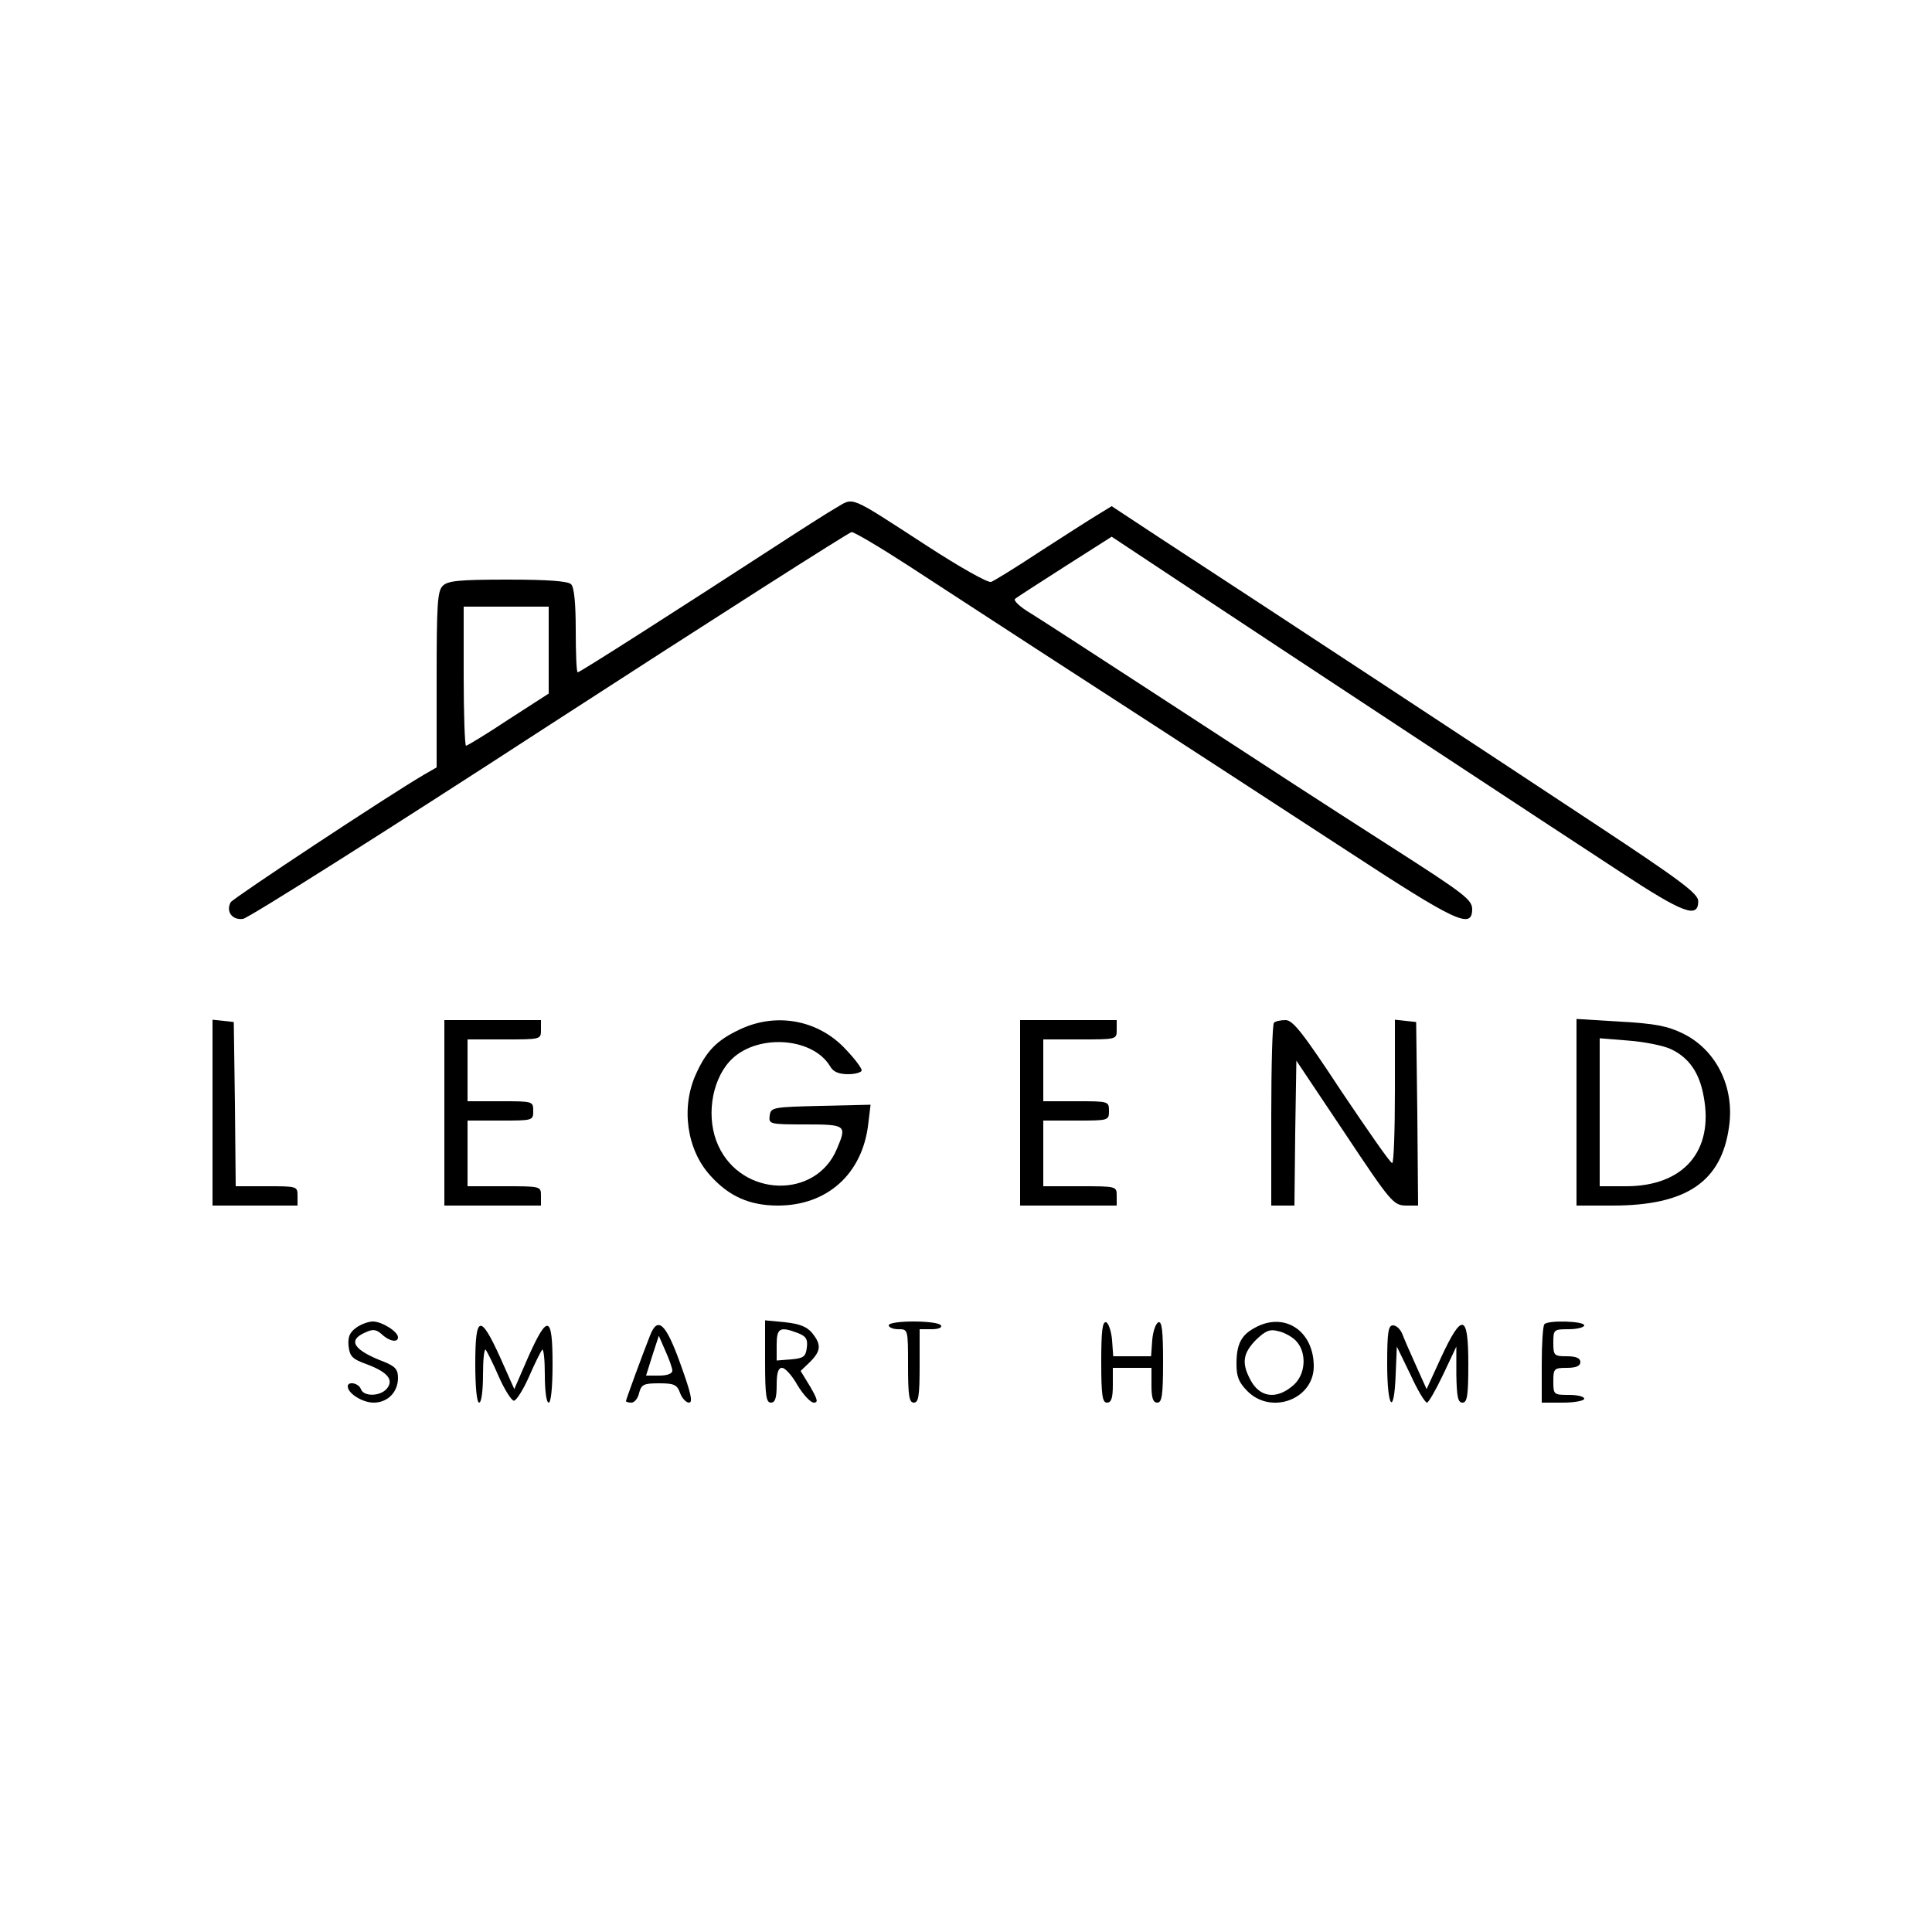
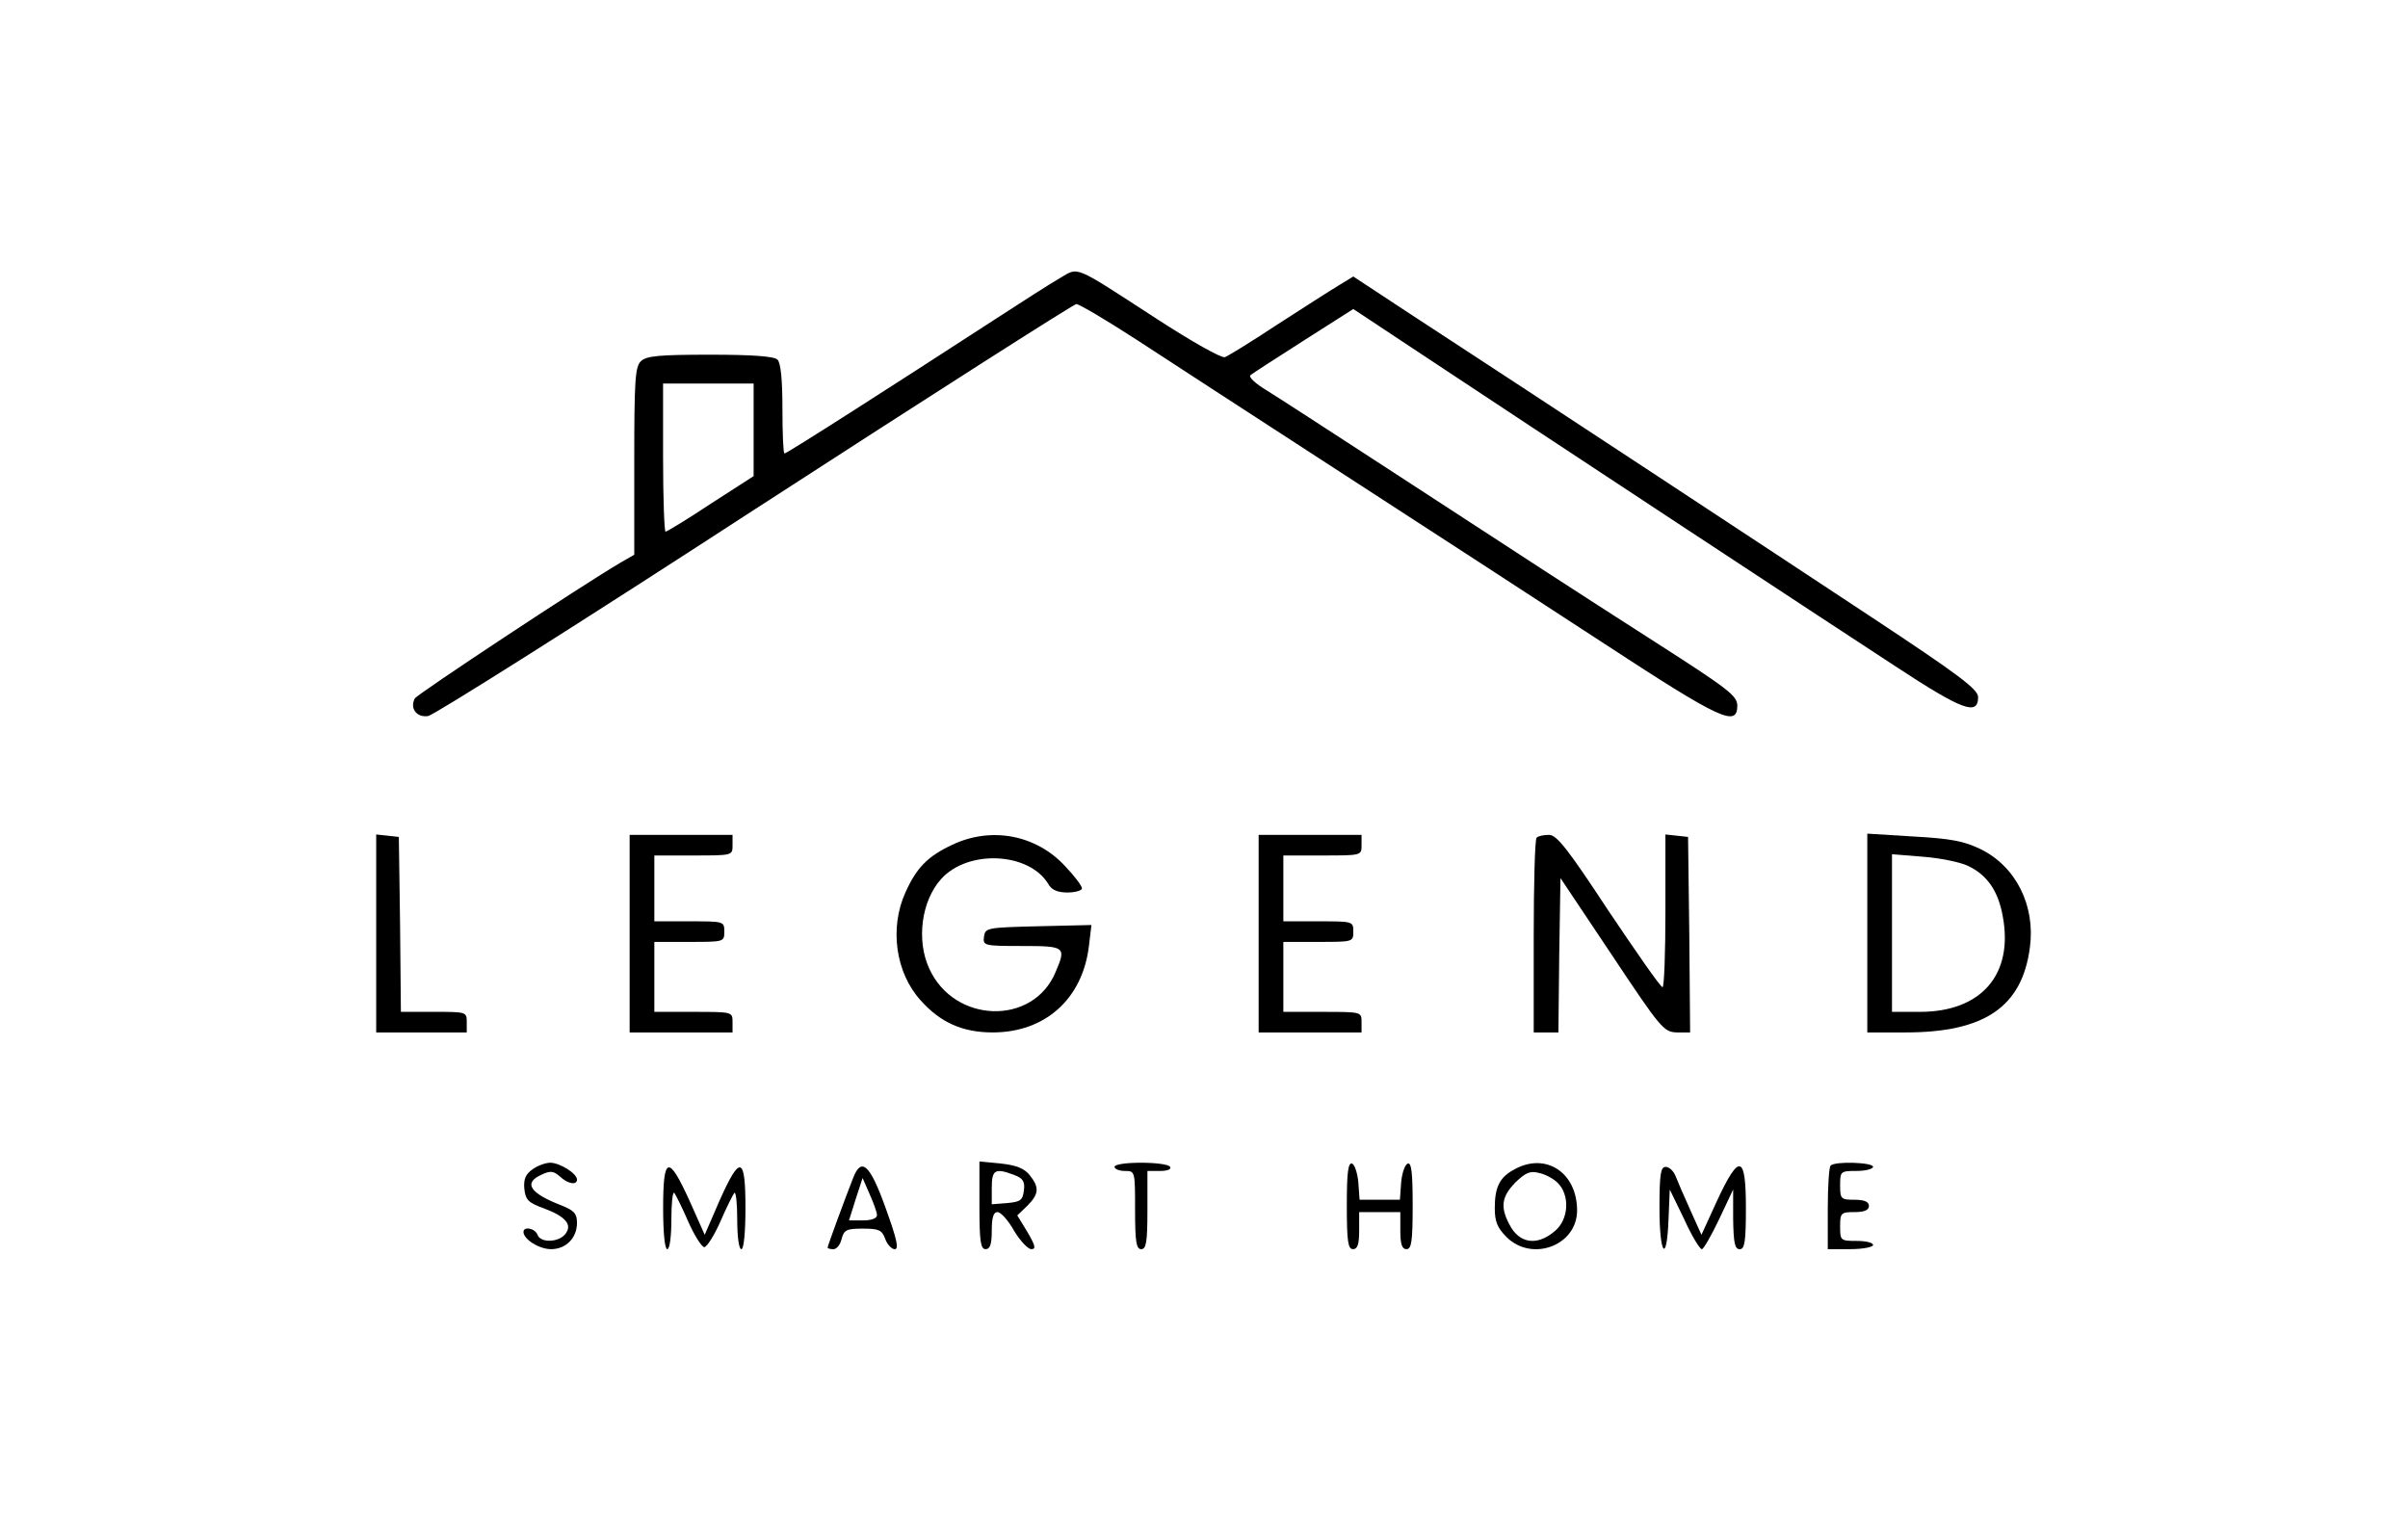
- <svg xmlns="http://www.w3.org/2000/svg" version="1.0" width="500pt" height="500pt" viewBox="0 0 500 500" preserveAspectRatio="xMidYMid meet">
-   <g transform="translate(0,500) scale(0.1,-0.1)" fill="#000000" stroke="none">
-     <path d="M2164 3686 c-21 -12 -93 -58 -159 -101 -248 -161 -504 -325 -510 -325 -3 0 -5 49 -5 108 0 71 -4 112 -12 120 -8 8 -59 12 -164 12 -125 0 -155 -3 -168 -16 -14 -13 -16 -49 -16 -243 l0 -227 -33 -19 c-97 -57 -493 -319 -500 -330 -13 -24 4 -47 32 -43 14 2 372 228 795 503 423 274 774 498 780 498 7 0 73 -39 147 -87 74 -48 296 -193 494 -321 198 -128 485 -315 637 -414 289 -189 328 -207 328 -153 -1 24 -22 40 -203 156 -209 134 -261 168 -657 426 -129 84 -257 167 -283 183 -27 16 -45 33 -40 37 4 4 62 41 129 84 l121 77 154 -102 c294 -195 1005 -663 1163 -766 163 -107 201 -121 201 -75 0 19 -45 53 -260 195 -242 160 -842 555 -1132 744 l-126 83 -36 -22 c-20 -12 -87 -55 -149 -95 -62 -41 -119 -76 -127 -79 -8 -3 -81 38 -167 94 -205 133 -187 125 -234 98z m-744 -368 l0 -113 -104 -67 c-57 -38 -107 -68 -110 -68 -3 0 -6 81 -6 180 l0 180 110 0 110 0 0 -112z" />
-     <path d="M550 2121 l0 -241 110 0 110 0 0 25 c0 25 -1 25 -80 25 l-80 0 -2 213 -3 212 -27 3 -28 3 0 -240z" />
-     <path d="M1150 2120 l0 -240 125 0 125 0 0 25 c0 25 0 25 -95 25 l-95 0 0 85 0 85 85 0 c84 0 85 0 85 25 0 25 -1 25 -85 25 l-85 0 0 80 0 80 95 0 c95 0 95 0 95 25 l0 25 -125 0 -125 0 0 -240z" />
-     <path d="M1915 2336 c-60 -28 -87 -56 -114 -116 -39 -86 -24 -195 37 -262 48 -54 102 -78 175 -78 128 0 219 82 234 211 l6 50 -129 -3 c-125 -3 -129 -4 -132 -25 -3 -22 -1 -23 92 -23 106 0 108 -2 82 -63 -54 -131 -246 -126 -307 8 -32 69 -19 165 29 218 65 72 213 65 260 -12 8 -15 23 -21 47 -21 19 0 35 5 35 10 0 6 -18 30 -41 54 -70 76 -179 97 -274 52z" />
-     <path d="M2640 2120 l0 -240 125 0 125 0 0 25 c0 25 0 25 -95 25 l-95 0 0 85 0 85 85 0 c84 0 85 0 85 25 0 25 -1 25 -85 25 l-85 0 0 80 0 80 95 0 c95 0 95 0 95 25 l0 25 -125 0 -125 0 0 -240z" />
-     <path d="M3297 2353 c-4 -3 -7 -111 -7 -240 l0 -233 30 0 30 0 2 188 3 187 125 -187 c119 -179 126 -187 158 -188 l32 0 -2 238 -3 237 -27 3 -28 3 0 -185 c0 -102 -3 -186 -7 -186 -5 0 -63 84 -131 185 -100 152 -126 185 -145 185 -13 0 -27 -3 -30 -7z" />
-     <path d="M4080 2122 l0 -242 93 0 c192 0 283 62 302 206 14 102 -34 197 -119 239 -41 20 -73 26 -163 31 l-113 7 0 -241z m244 163 c47 -22 74 -61 85 -122 27 -142 -52 -233 -201 -233 l-68 0 0 191 0 192 74 -6 c41 -3 91 -13 110 -22z" />
-     <path d="M922 1564 c-17 -12 -22 -24 -20 -47 3 -27 9 -34 48 -48 53 -20 70 -40 51 -63 -17 -20 -60 -21 -67 -1 -6 16 -34 21 -34 7 0 -18 38 -42 67 -42 36 0 63 27 63 64 0 22 -7 30 -37 42 -78 30 -94 55 -49 75 21 10 29 9 44 -4 20 -19 42 -22 42 -8 0 15 -42 41 -65 41 -11 0 -31 -7 -43 -16z" />
-     <path d="M1980 1476 c0 -88 3 -106 15 -106 11 0 15 12 15 45 0 32 4 45 14 45 8 0 26 -20 40 -45 15 -25 34 -45 42 -45 12 0 10 8 -9 41 l-25 41 24 23 c29 29 30 45 6 75 -13 16 -32 24 -70 28 l-52 5 0 -107z m85 74 c21 -8 26 -16 23 -38 -3 -23 -8 -27 -40 -30 l-38 -3 0 40 c0 44 8 49 55 31z" />
-     <path d="M2300 1570 c0 -5 11 -10 25 -10 25 0 25 0 25 -95 0 -78 3 -95 15 -95 12 0 15 17 15 95 l0 95 31 0 c17 0 28 4 24 10 -3 6 -35 10 -71 10 -36 0 -64 -4 -64 -10z" />
-     <path d="M2850 1476 c0 -88 3 -106 15 -106 11 0 15 12 15 45 l0 45 50 0 50 0 0 -45 c0 -33 4 -45 15 -45 12 0 15 18 15 106 0 80 -3 105 -12 102 -7 -3 -14 -23 -16 -46 l-3 -42 -49 0 -49 0 -3 42 c-2 23 -9 43 -15 46 -10 3 -13 -22 -13 -102z" />
-     <path d="M3248 1564 c-36 -19 -48 -43 -48 -94 0 -33 6 -48 29 -71 62 -61 171 -20 171 65 0 92 -76 142 -152 100z m105 -33 c30 -30 27 -89 -7 -117 -43 -37 -87 -31 -111 17 -22 42 -18 67 15 101 25 24 36 29 58 23 15 -3 35 -14 45 -24z" />
-     <path d="M3997 1573 c-4 -3 -7 -51 -7 -105 l0 -98 55 0 c30 0 55 5 55 10 0 6 -18 10 -40 10 -39 0 -40 1 -40 35 0 33 2 35 35 35 24 0 35 5 35 15 0 10 -11 15 -35 15 -33 0 -35 2 -35 35 0 34 1 35 40 35 22 0 40 5 40 10 0 11 -93 14 -103 3z" />
-     <path d="M1230 1470 c0 -60 4 -100 10 -100 6 0 10 31 10 72 0 39 3 68 7 65 3 -4 19 -35 34 -70 15 -34 33 -62 39 -62 6 0 24 28 39 62 15 35 31 66 34 70 4 3 7 -26 7 -65 0 -41 4 -72 10 -72 6 0 10 40 10 100 0 127 -13 130 -63 18 l-36 -83 -37 83 c-51 112 -64 109 -64 -18z" />
-     <path d="M1682 1543 c-19 -48 -62 -165 -62 -169 0 -2 6 -4 14 -4 8 0 17 11 20 25 6 22 12 25 51 25 39 0 47 -3 55 -25 5 -14 16 -25 23 -25 11 0 5 25 -22 100 -38 106 -59 125 -79 73z m58 -90 c0 -8 -13 -13 -34 -13 l-34 0 16 51 17 52 17 -39 c10 -22 18 -45 18 -51z" />
-     <path d="M3590 1470 c0 -115 18 -137 22 -27 l3 72 35 -72 c18 -40 38 -73 43 -73 4 0 23 33 42 73 l34 72 0 -72 c1 -58 4 -73 16 -73 12 0 15 18 15 100 0 130 -16 134 -70 18 l-38 -83 -27 60 c-15 33 -31 70 -36 83 -5 12 -15 22 -24 22 -12 0 -15 -17 -15 -100z" />
+ <svg xmlns="http://www.w3.org/2000/svg" version="1.1" width="1080" height="680" viewBox="0 0 1080 680" xml:space="preserve">
+   <defs>
+ </defs>
+   <g transform="matrix(1 0 0 1 540 340)" id="e353ffa7-85a4-4eb8-959a-772be088d6a1">
+     <rect style="stroke: none; stroke-width: 1; stroke-dasharray: none; stroke-linecap: butt; stroke-dashoffset: 0; stroke-linejoin: miter; stroke-miterlimit: 4; fill: rgb(255,255,255); fill-rule: nonzero; opacity: 1; visibility: hidden;" vector-effect="non-scaling-stroke" x="-540" y="-340" rx="0" ry="0" width="1080" height="680" />
+   </g>
+   <g transform="matrix(Infinity NaN NaN Infinity 0 0)" id="2a322a17-ceb1-4e41-b83f-ac86a8a5b9da">
+ </g>
+   <g transform="matrix(1.42 0 0 1.42 540 340)">
+     <g style="" vector-effect="non-scaling-stroke">
+       <g transform="matrix(0.13 0 0 -0.13 -2.66 -83.44)">
+         <path style="stroke: none; stroke-width: 1; stroke-dasharray: none; stroke-linecap: butt; stroke-dashoffset: 0; stroke-linejoin: miter; stroke-miterlimit: 4; fill: rgb(0,0,0); fill-rule: nonzero; opacity: 1;" vector-effect="non-scaling-stroke" transform=" translate(-2493.78, -3161.82)" d="M 2164 3686 C 2143 3674 2071 3628 2005 3585 C 1757 3424 1501 3260 1495 3260 C 1492 3260 1490 3309 1490 3368 C 1490 3439 1486 3480 1478 3488 C 1470 3496 1419 3500 1314 3500 C 1189 3500 1159 3497 1146 3484 C 1132 3471 1130 3435 1130 3241 L 1130 3014 L 1097 2995 C 1000 2938 604 2676 597 2665 C 584 2641 601 2618 629 2622 C 643 2624 1001 2850 1424 3125 C 1847 3399 2198 3623 2204 3623 C 2211 3623 2277 3584 2351 3536 C 2425 3488 2647 3343 2845 3215 C 3043 3087 3330 2900 3482 2801 C 3771 2612 3810 2594 3810 2648 C 3809 2672 3788 2688 3607 2804 C 3398 2938 3346 2972 2950 3230 C 2821 3314 2693 3397 2667 3413 C 2640 3429 2622 3446 2627 3450 C 2631 3454 2689 3491 2756 3534 L 2877 3611 L 3031 3509 C 3325 3314 4036 2846 4194 2743 C 4357 2636 4395 2622 4395 2668 C 4395 2687 4350 2721 4135 2863 C 3893 3023 3293 3418 3003 3607 L 2877 3690 L 2841 3668 C 2821 3656 2754 3613 2692 3573 C 2630 3532 2573 3497 2565 3494 C 2557 3491 2484 3532 2398 3588 C 2193 3721 2211 3713 2164 3686 z M 1420 3318 L 1420 3205 L 1316 3138 C 1259 3100 1209 3070 1206 3070 C 1203 3070 1200 3151 1200 3250 L 1200 3430 L 1310 3430 L 1420 3430 L 1420 3318 z" stroke-linecap="round" />
+       </g>
+       <g transform="matrix(0.13 0 0 -0.13 -247.16 55.4)">
+         <path style="stroke: none; stroke-width: 1; stroke-dasharray: none; stroke-linecap: butt; stroke-dashoffset: 0; stroke-linejoin: miter; stroke-miterlimit: 4; fill: rgb(0,0,0); fill-rule: nonzero; opacity: 1;" vector-effect="non-scaling-stroke" transform=" translate(-660, -2120.5)" d="M 550 2121 L 550 1880 L 660 1880 L 770 1880 L 770 1905 C 770 1930 769 1930 690 1930 L 610 1930 L 608 2143 L 605 2355 L 578 2358 L 550 2361 L 550 2121 z" stroke-linecap="round" />
+       </g>
+       <g transform="matrix(0.13 0 0 -0.13 -165.16 55.47)">
+         <path style="stroke: none; stroke-width: 1; stroke-dasharray: none; stroke-linecap: butt; stroke-dashoffset: 0; stroke-linejoin: miter; stroke-miterlimit: 4; fill: rgb(0,0,0); fill-rule: nonzero; opacity: 1;" vector-effect="non-scaling-stroke" transform=" translate(-1275, -2120)" d="M 1150 2120 L 1150 1880 L 1275 1880 L 1400 1880 L 1400 1905 C 1400 1930 1400 1930 1305 1930 L 1210 1930 L 1210 2015 L 1210 2100 L 1295 2100 C 1379 2100 1380 2100 1380 2125 C 1380 2150 1379 2150 1295 2150 L 1210 2150 L 1210 2230 L 1210 2310 L 1305 2310 C 1400 2310 1400 2310 1400 2335 L 1400 2360 L 1275 2360 L 1150 2360 L 1150 2120 z" stroke-linecap="round" />
+       </g>
+       <g transform="matrix(0.13 0 0 -0.13 -66.33 55.5)">
+         <path style="stroke: none; stroke-width: 1; stroke-dasharray: none; stroke-linecap: butt; stroke-dashoffset: 0; stroke-linejoin: miter; stroke-miterlimit: 4; fill: rgb(0,0,0); fill-rule: nonzero; opacity: 1;" vector-effect="non-scaling-stroke" transform=" translate(-2016.24, -2119.73)" d="M 1915 2336 C 1855 2308 1828 2280 1801 2220 C 1762 2134 1777 2025 1838 1958 C 1886 1904 1940 1880 2013 1880 C 2141 1880 2232 1962 2247 2091 L 2253 2141 L 2124 2138 C 1999 2135 1995 2134 1992 2113 C 1989 2091 1991 2090 2084 2090 C 2190 2090 2192 2088 2166 2027 C 2112 1896 1920 1901 1859 2035 C 1827 2104 1840 2200 1888 2253 C 1953 2325 2101 2318 2148 2241 C 2156 2226 2171 2220 2195 2220 C 2214 2220 2230 2225 2230 2230 C 2230 2236 2212 2260 2189 2284 C 2119 2360 2010 2381 1915 2336 z" stroke-linecap="round" />
+       </g>
+       <g transform="matrix(0.13 0 0 -0.13 33.51 55.47)">
+         <path style="stroke: none; stroke-width: 1; stroke-dasharray: none; stroke-linecap: butt; stroke-dashoffset: 0; stroke-linejoin: miter; stroke-miterlimit: 4; fill: rgb(0,0,0); fill-rule: nonzero; opacity: 1;" vector-effect="non-scaling-stroke" transform=" translate(-2765, -2120)" d="M 2640 2120 L 2640 1880 L 2765 1880 L 2890 1880 L 2890 1905 C 2890 1930 2890 1930 2795 1930 L 2700 1930 L 2700 2015 L 2700 2100 L 2785 2100 C 2869 2100 2870 2100 2870 2125 C 2870 2150 2869 2150 2785 2150 L 2700 2150 L 2700 2230 L 2700 2310 L 2795 2310 C 2890 2310 2890 2310 2890 2335 L 2890 2360 L 2765 2360 L 2640 2360 L 2640 2120 z" stroke-linecap="round" />
+       </g>
+       <g transform="matrix(0.13 0 0 -0.13 128.84 55.4)">
+         <path style="stroke: none; stroke-width: 1; stroke-dasharray: none; stroke-linecap: butt; stroke-dashoffset: 0; stroke-linejoin: miter; stroke-miterlimit: 4; fill: rgb(0,0,0); fill-rule: nonzero; opacity: 1;" vector-effect="non-scaling-stroke" transform=" translate(-3480, -2120.5)" d="M 3297 2353 C 3293 2350 3290 2242 3290 2113 L 3290 1880 L 3320 1880 L 3350 1880 L 3352 2068 L 3355 2255 L 3480 2068 C 3599 1889 3606 1881 3638 1880 L 3670 1880 L 3668 2118 L 3665 2355 L 3638 2358 L 3610 2361 L 3610 2176 C 3610 2074 3607 1990 3603 1990 C 3598 1990 3540 2074 3472 2175 C 3372 2327 3346 2360 3327 2360 C 3314 2360 3300 2357 3297 2353 z" stroke-linecap="round" />
+       </g>
+       <g transform="matrix(0.13 0 0 -0.13 235.33 55.27)">
+         <path style="stroke: none; stroke-width: 1; stroke-dasharray: none; stroke-linecap: butt; stroke-dashoffset: 0; stroke-linejoin: miter; stroke-miterlimit: 4; fill: rgb(0,0,0); fill-rule: nonzero; opacity: 1;" vector-effect="non-scaling-stroke" transform=" translate(-4278.7, -2121.5)" d="M 4080 2122 L 4080 1880 L 4173 1880 C 4365 1880 4456 1942 4475 2086 C 4489 2188 4441 2283 4356 2325 C 4315 2345 4283 2351 4193 2356 L 4080 2363 L 4080 2122 z M 4324 2285 C 4371 2263 4398 2224 4409 2163 C 4436 2021 4357 1930 4208 1930 L 4140 1930 L 4140 2121 L 4140 2313 L 4214 2307 C 4255 2304 4305 2294 4324 2285 z" stroke-linecap="round" />
+       </g>
+       <g transform="matrix(0.13 0 0 -0.13 -206.49 141.47)">
+         <path style="stroke: none; stroke-width: 1; stroke-dasharray: none; stroke-linecap: butt; stroke-dashoffset: 0; stroke-linejoin: miter; stroke-miterlimit: 4; fill: rgb(0,0,0); fill-rule: nonzero; opacity: 1;" vector-effect="non-scaling-stroke" transform=" translate(-965, -1475)" d="M 922 1564 C 905 1552 900 1540 902 1517 C 905 1490 911 1483 950 1469 C 1003 1449 1020 1429 1001 1406 C 984 1386 941 1385 934 1405 C 928 1421 900 1426 900 1412 C 900 1394 938 1370 967 1370 C 1003 1370 1030 1397 1030 1434 C 1030 1456 1023 1464 993 1476 C 915 1506 899 1531 944 1551 C 965 1561 973 1560 988 1547 C 1008 1528 1030 1525 1030 1539 C 1030 1554 988 1580 965 1580 C 954 1580 934 1573 922 1564 z" stroke-linecap="round" />
+       </g>
+       <g transform="matrix(0.13 0 0 -0.13 -61.9 141.27)">
+         <path style="stroke: none; stroke-width: 1; stroke-dasharray: none; stroke-linecap: butt; stroke-dashoffset: 0; stroke-linejoin: miter; stroke-miterlimit: 4; fill: rgb(0,0,0); fill-rule: nonzero; opacity: 1;" vector-effect="non-scaling-stroke" transform=" translate(-2049.48, -1476.5)" d="M 1980 1476 C 1980 1388 1983 1370 1995 1370 C 2006 1370 2010 1382 2010 1415 C 2010 1447 2014 1460 2024 1460 C 2032 1460 2050 1440 2064 1415 C 2079 1390 2098 1370 2106 1370 C 2118 1370 2116 1378 2097 1411 L 2072 1452 L 2096 1475 C 2125 1504 2126 1520 2102 1550 C 2089 1566 2070 1574 2032 1578 L 1980 1583 L 1980 1476 z M 2065 1550 C 2086 1542 2091 1534 2088 1512 C 2085 1489 2080 1485 2048 1482 L 2010 1479 L 2010 1519 C 2010 1563 2018 1568 2065 1550 z" stroke-linecap="round" />
+       </g>
+       <g transform="matrix(0.13 0 0 -0.13 -19.44 141.47)">
+         <path style="stroke: none; stroke-width: 1; stroke-dasharray: none; stroke-linecap: butt; stroke-dashoffset: 0; stroke-linejoin: miter; stroke-miterlimit: 4; fill: rgb(0,0,0); fill-rule: nonzero; opacity: 1;" vector-effect="non-scaling-stroke" transform=" translate(-2367.91, -1475)" d="M 2300 1570 C 2300 1565 2311 1560 2325 1560 C 2350 1560 2350 1560 2350 1465 C 2350 1387 2353 1370 2365 1370 C 2377 1370 2380 1387 2380 1465 L 2380 1560 L 2411 1560 C 2428 1560 2439 1564 2435 1570 C 2432 1576 2400 1580 2364 1580 C 2328 1580 2300 1576 2300 1570 z" stroke-linecap="round" />
+       </g>
+       <g transform="matrix(0.13 0 0 -0.13 55.51 141.58)">
+         <path style="stroke: none; stroke-width: 1; stroke-dasharray: none; stroke-linecap: butt; stroke-dashoffset: 0; stroke-linejoin: miter; stroke-miterlimit: 4; fill: rgb(0,0,0); fill-rule: nonzero; opacity: 1;" vector-effect="non-scaling-stroke" transform=" translate(-2930, -1474.12)" d="M 2850 1476 C 2850 1388 2853 1370 2865 1370 C 2876 1370 2880 1382 2880 1415 L 2880 1460 L 2930 1460 L 2980 1460 L 2980 1415 C 2980 1382 2984 1370 2995 1370 C 3007 1370 3010 1388 3010 1476 C 3010 1556 3007 1581 2998 1578 C 2991 1575 2984 1555 2982 1532 L 2979 1490 L 2930 1490 L 2881 1490 L 2878 1532 C 2876 1555 2869 1575 2863 1578 C 2853 1581 2850 1556 2850 1476 z" stroke-linecap="round" />
+       </g>
+       <g transform="matrix(0.13 0 0 -0.13 104.84 141.54)">
+         <path style="stroke: none; stroke-width: 1; stroke-dasharray: none; stroke-linecap: butt; stroke-dashoffset: 0; stroke-linejoin: miter; stroke-miterlimit: 4; fill: rgb(0,0,0); fill-rule: nonzero; opacity: 1;" vector-effect="non-scaling-stroke" transform=" translate(-3300, -1474.44)" d="M 3248 1564 C 3212 1545 3200 1521 3200 1470 C 3200 1437 3206 1422 3229 1399 C 3291 1338 3400 1379 3400 1464 C 3400 1556 3324 1606 3248 1564 z M 3353 1531 C 3383 1501 3380 1442 3346 1414 C 3303 1377 3259 1383 3235 1431 C 3213 1473 3217 1498 3250 1532 C 3275 1556 3286 1561 3308 1555 C 3323 1552 3343 1541 3353 1531 z" stroke-linecap="round" />
+       </g>
+       <g transform="matrix(0.13 0 0 -0.13 204.17 141.47)">
+         <path style="stroke: none; stroke-width: 1; stroke-dasharray: none; stroke-linecap: butt; stroke-dashoffset: 0; stroke-linejoin: miter; stroke-miterlimit: 4; fill: rgb(0,0,0); fill-rule: nonzero; opacity: 1;" vector-effect="non-scaling-stroke" transform=" translate(-4045, -1474.95)" d="M 3997 1573 C 3993 1570 3990 1522 3990 1468 L 3990 1370 L 4045 1370 C 4075 1370 4100 1375 4100 1380 C 4100 1386 4082 1390 4060 1390 C 4021 1390 4020 1391 4020 1425 C 4020 1458 4022 1460 4055 1460 C 4079 1460 4090 1465 4090 1475 C 4090 1485 4079 1490 4055 1490 C 4022 1490 4020 1492 4020 1525 C 4020 1559 4021 1560 4060 1560 C 4082 1560 4100 1565 4100 1570 C 4100 1581 4007 1584 3997 1573 z" stroke-linecap="round" />
+       </g>
+       <g transform="matrix(0.13 0 0 -0.13 -157.83 142.21)">
+         <path style="stroke: none; stroke-width: 1; stroke-dasharray: none; stroke-linecap: butt; stroke-dashoffset: 0; stroke-linejoin: miter; stroke-miterlimit: 4; fill: rgb(0,0,0); fill-rule: nonzero; opacity: 1;" vector-effect="non-scaling-stroke" transform=" translate(-1330, -1469.4)" d="M 1230 1470 C 1230 1410 1234 1370 1240 1370 C 1246 1370 1250 1401 1250 1442 C 1250 1481 1253 1510 1257 1507 C 1260 1503 1276 1472 1291 1437 C 1306 1403 1324 1375 1330 1375 C 1336 1375 1354 1403 1369 1437 C 1384 1472 1400 1503 1403 1507 C 1407 1510 1410 1481 1410 1442 C 1410 1401 1414 1370 1420 1370 C 1426 1370 1430 1410 1430 1470 C 1430 1597 1417 1600 1367 1488 L 1331 1405 L 1294 1488 C 1243 1600 1230 1597 1230 1470 z" stroke-linecap="round" />
+       </g>
+       <g transform="matrix(0.13 0 0 -0.13 -107.95 142.08)">
+         <path style="stroke: none; stroke-width: 1; stroke-dasharray: none; stroke-linecap: butt; stroke-dashoffset: 0; stroke-linejoin: miter; stroke-miterlimit: 4; fill: rgb(0,0,0); fill-rule: nonzero; opacity: 1;" vector-effect="non-scaling-stroke" transform=" translate(-1704.1, -1470.41)" d="M 1682 1543 C 1663 1495 1620 1378 1620 1374 C 1620 1372 1626 1370 1634 1370 C 1642 1370 1651 1381 1654 1395 C 1660 1417 1666 1420 1705 1420 C 1744 1420 1752 1417 1760 1395 C 1765 1381 1776 1370 1783 1370 C 1794 1370 1788 1395 1761 1470 C 1723 1576 1702 1595 1682 1543 z M 1740 1453 C 1740 1445 1727 1440 1706 1440 L 1672 1440 L 1688 1491 L 1705 1543 L 1722 1504 C 1732 1482 1740 1459 1740 1453 z" stroke-linecap="round" />
+       </g>
+       <g transform="matrix(0.13 0 0 -0.13 157.51 142.04)">
+         <path style="stroke: none; stroke-width: 1; stroke-dasharray: none; stroke-linecap: butt; stroke-dashoffset: 0; stroke-linejoin: miter; stroke-miterlimit: 4; fill: rgb(0,0,0); fill-rule: nonzero; opacity: 1;" vector-effect="non-scaling-stroke" transform=" translate(-3695, -1470.72)" d="M 3590 1470 C 3590 1355 3608 1333 3612 1443 L 3615 1515 L 3650 1443 C 3668 1403 3688 1370 3693 1370 C 3697 1370 3716 1403 3735 1443 L 3769 1515 L 3769 1443 C 3770 1385 3773 1370 3785 1370 C 3797 1370 3800 1388 3800 1470 C 3800 1600 3784 1604 3730 1488 L 3692 1405 L 3665 1465 C 3650 1498 3634 1535 3629 1548 C 3624 1560 3614 1570 3605 1570 C 3593 1570 3590 1553 3590 1470 z" stroke-linecap="round" />
+       </g>
+     </g>
  </g>
</svg>
